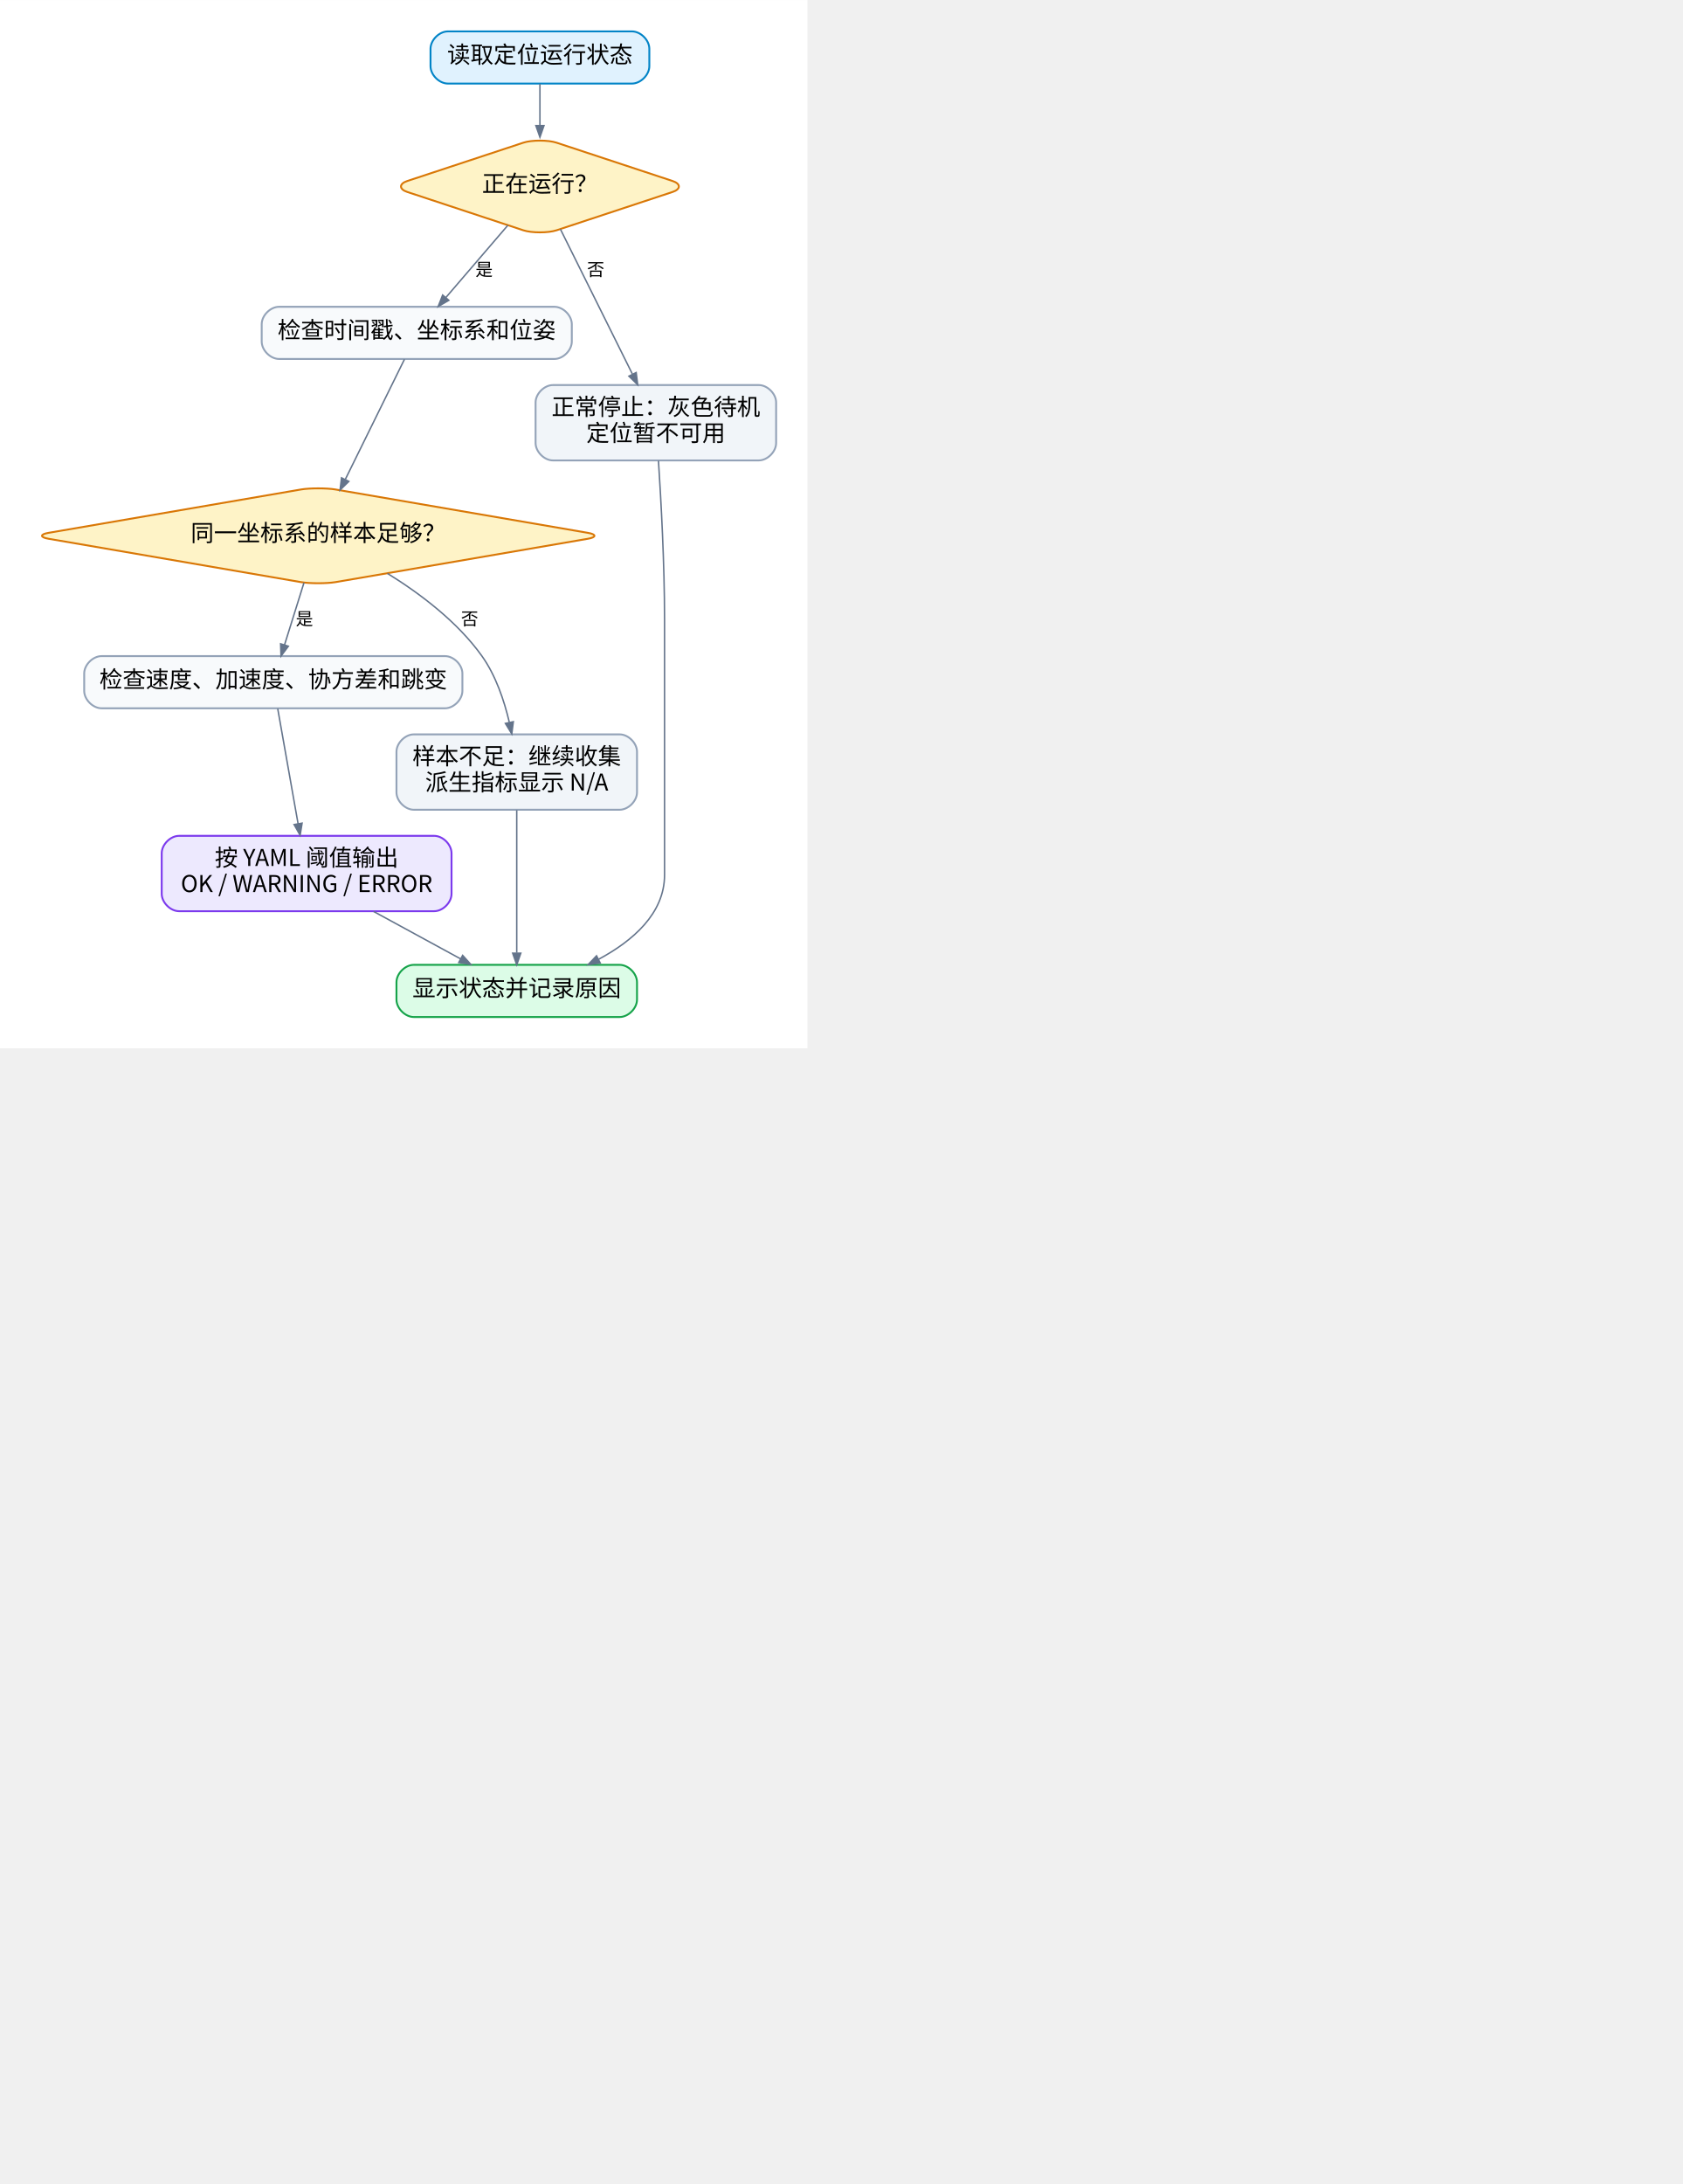
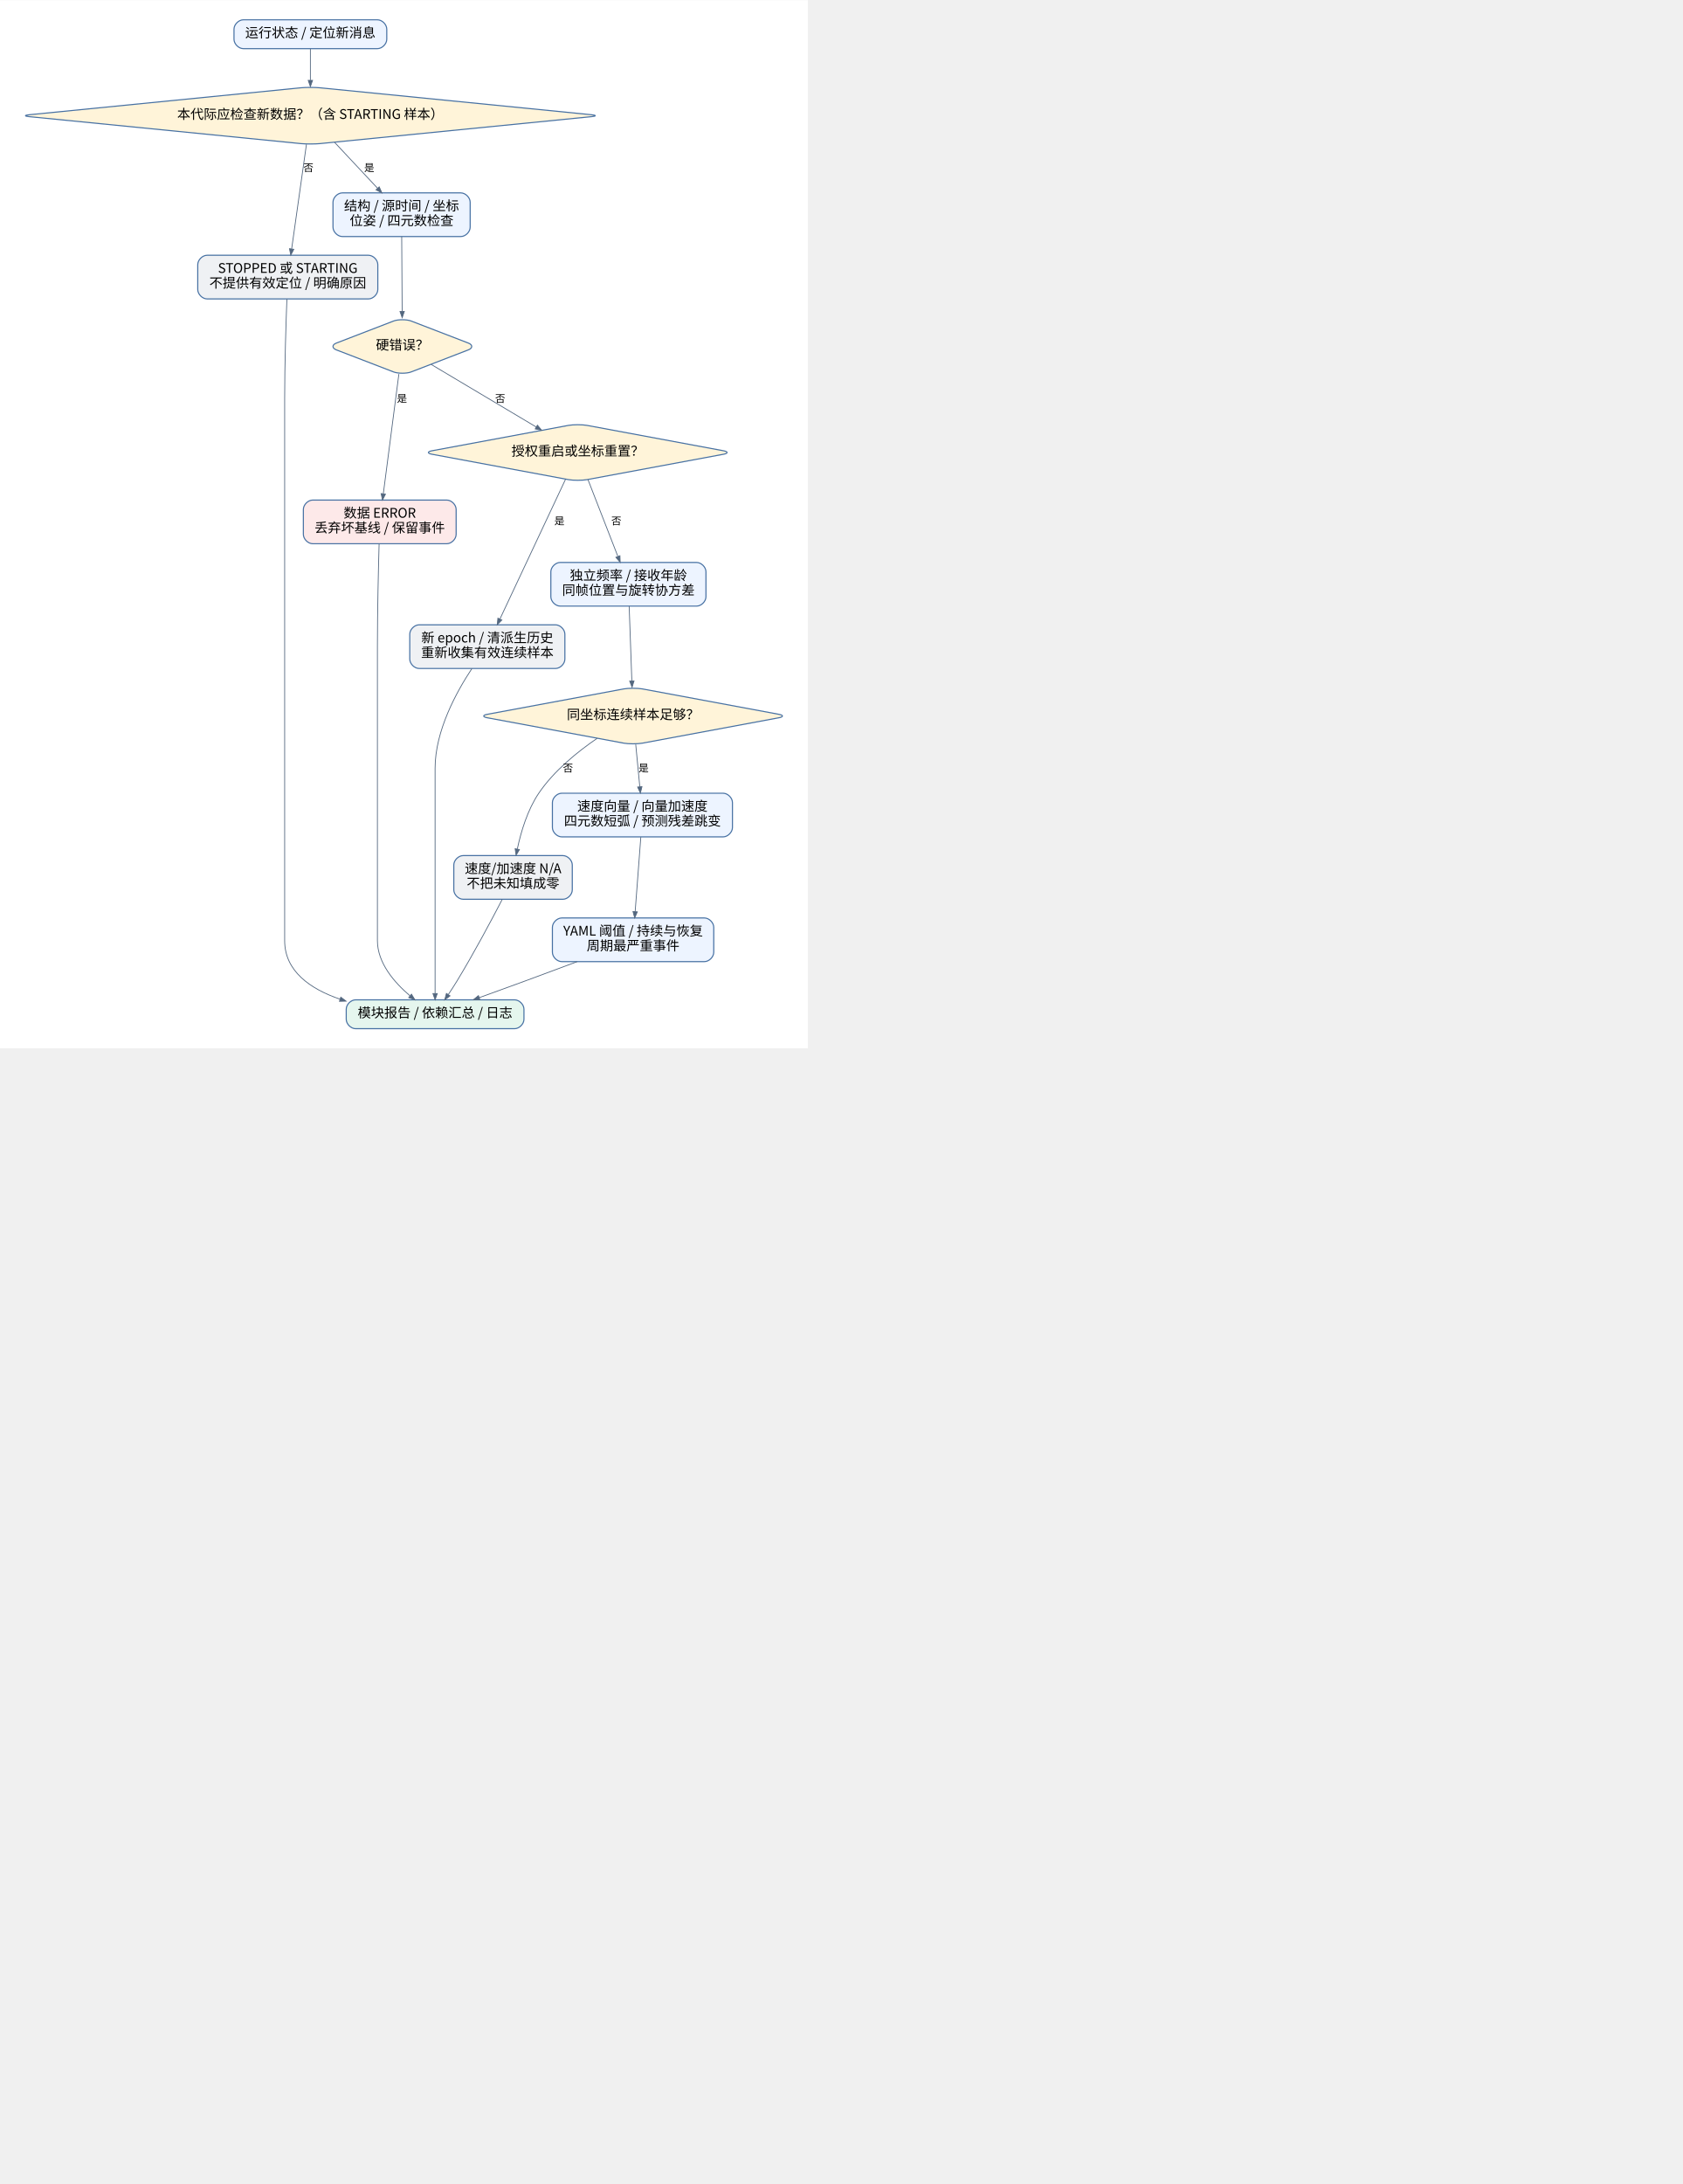
- <svg xmlns="http://www.w3.org/2000/svg" width="1161pt" height="1507pt" viewBox="0.00 0.00 557.20 723.20">
-   <g id="graph0" class="graph" transform="scale(0.48 0.48) rotate(0) translate(21.6 701.6)">
-     <polygon fill="white" stroke="transparent" points="-21.6,21.6 -21.6,-701.6 535.6,-701.6 535.6,21.6 -21.6,21.6" />
+ <svg xmlns="http://www.w3.org/2000/svg" width="2159pt" height="2801pt" viewBox="0.00 0.00 1036.40 1344.40">
+   <g id="graph0" class="graph" transform="scale(0.48 0.48) rotate(0) translate(25.2 1319.2)">
+     <polygon fill="white" stroke="transparent" points="-25.2,25.2 -25.2,-1319.2 1011.2,-1319.2 1011.2,25.2 -25.2,25.2" />
    <g id="node1" class="node">
-       <path fill="#e0f2fe" stroke="#0284c7" stroke-width="1.3" d="M414.5,-680C414.5,-680 287.5,-680 287.5,-680 281.5,-680 275.5,-674 275.5,-668 275.5,-668 275.5,-656 275.5,-656 275.5,-650 281.5,-644 287.5,-644 287.5,-644 414.5,-644 414.5,-644 420.5,-644 426.5,-650 426.5,-656 426.5,-656 426.5,-668 426.5,-668 426.5,-674 420.5,-680 414.5,-680" />
-       <text text-anchor="middle" x="351" y="-658.2" font-family="Noto Sans CJK SC" font-size="16.00">读取定位运行状态</text>
+       <path fill="#edf4ff" stroke="#4771a3" stroke-width="1.4" d="M459,-1294C459,-1294 287,-1294 287,-1294 281,-1294 275,-1288 275,-1282 275,-1282 275,-1269 275,-1269 275,-1263 281,-1257 287,-1257 287,-1257 459,-1257 459,-1257 465,-1257 471,-1263 471,-1269 471,-1269 471,-1282 471,-1282 471,-1288 465,-1294 459,-1294" />
+       <text text-anchor="middle" x="373" y="-1271.4" font-family="Noto Sans CJK SC" font-size="17.00">运行状态 / 定位新消息</text>
    </g>
    <g id="node2" class="node">
-       <path fill="#fef3c7" stroke="#d97706" stroke-width="1.3" d="M339.6,-603.24C339.6,-603.24 259.4,-576.76 259.4,-576.76 253.7,-574.88 253.7,-571.12 259.4,-569.24 259.4,-569.24 339.6,-542.76 339.6,-542.76 345.3,-540.88 356.7,-540.88 362.4,-542.76 362.4,-542.76 442.6,-569.24 442.6,-569.24 448.3,-571.12 448.3,-574.88 442.6,-576.76 442.6,-576.76 362.4,-603.24 362.4,-603.24 356.7,-605.12 345.3,-605.12 339.6,-603.24" />
-       <text text-anchor="middle" x="351" y="-569.2" font-family="Noto Sans CJK SC" font-size="16.00">正在运行？</text>
+       <path fill="#fff4d9" stroke="#4771a3" stroke-width="1.4" d="M361.06,-1206.82C361.06,-1206.82 11.94,-1172.18 11.94,-1172.18 5.97,-1171.59 5.97,-1170.41 11.94,-1169.82 11.94,-1169.82 361.06,-1135.18 361.06,-1135.18 367.03,-1134.59 378.97,-1134.59 384.94,-1135.18 384.94,-1135.18 734.06,-1169.82 734.06,-1169.82 740.03,-1170.41 740.03,-1171.59 734.06,-1172.18 734.06,-1172.18 384.94,-1206.82 384.94,-1206.82 378.97,-1207.41 367.03,-1207.41 361.06,-1206.82" />
+       <text text-anchor="middle" x="373" y="-1166.9" font-family="Noto Sans CJK SC" font-size="17.00">本代际应检查新数据？（含 STARTING 样本）</text>
    </g>
    <g id="edge1" class="edge">
-       <path fill="none" stroke="#64748b" d="M351,-643.81C351,-635.53 351,-625.2 351,-615.06" />
-       <polygon fill="#64748b" stroke="#64748b" points="353.8,-615 351,-607 348.2,-615 353.8,-615" />
+       <path fill="none" stroke="#53677f" d="M373,-1256.65C373,-1245.52 373,-1230.68 373,-1216.53" />
+       <polygon fill="#53677f" stroke="#53677f" points="375.8,-1216.32 373,-1208.32 370.2,-1216.32 375.8,-1216.32" />
    </g>
    <g id="node3" class="node">
-       <path fill="#f8fafc" stroke="#94a3b8" stroke-width="1.3" d="M361,-490C361,-490 171,-490 171,-490 165,-490 159,-484 159,-478 159,-478 159,-466 159,-466 159,-460 165,-454 171,-454 171,-454 361,-454 361,-454 367,-454 373,-460 373,-466 373,-466 373,-478 373,-478 373,-484 367,-490 361,-490" />
-       <text text-anchor="middle" x="266" y="-468.2" font-family="Noto Sans CJK SC" font-size="16.00">检查时间戳、坐标系和位姿</text>
+       <path fill="#eff1f4" stroke="#4771a3" stroke-width="1.4" d="M447.5,-992C447.5,-992 240.5,-992 240.5,-992 234.5,-992 228.5,-986 228.5,-980 228.5,-980 228.5,-948 228.5,-948 228.5,-942 234.5,-936 240.5,-936 240.5,-936 447.5,-936 447.5,-936 453.5,-936 459.5,-942 459.5,-948 459.5,-948 459.5,-980 459.5,-980 459.5,-986 453.5,-992 447.5,-992" />
+       <text text-anchor="middle" x="344" y="-969.4" font-family="Noto Sans CJK SC" font-size="17.00">STOPPED 或 STARTING</text>
+       <text text-anchor="middle" x="344" y="-950.4" font-family="Noto Sans CJK SC" font-size="17.00">不提供有效定位 / 明确原因</text>
    </g>
    <g id="edge2" class="edge">
-       <path fill="none" stroke="#64748b" d="M328.89,-546.25C315.63,-530.81 298.91,-511.33 286.04,-496.34" />
-       <polygon fill="#64748b" stroke="#64748b" points="288.12,-494.46 280.78,-490.21 283.87,-498.11 288.12,-494.46" />
-       <text text-anchor="middle" x="312.5" y="-511.4" font-family="Noto Sans CJK SC" font-size="12.00">是</text>
+       <path fill="none" stroke="#53677f" d="M367.95,-1134.29C362.62,-1096.64 354.29,-1037.71 348.98,-1000.24" />
+       <polygon fill="#53677f" stroke="#53677f" points="351.73,-999.65 347.84,-992.12 346.19,-1000.44 351.73,-999.65" />
+       <text text-anchor="middle" x="370.5" y="-1099.6" font-family="Noto Sans CJK SC" font-size="13.00">否</text>
+     </g>
+     <g id="node4" class="node">
+       <path fill="#edf4ff" stroke="#4771a3" stroke-width="1.4" d="M566,-1072C566,-1072 414,-1072 414,-1072 408,-1072 402,-1066 402,-1060 402,-1060 402,-1028 402,-1028 402,-1022 408,-1016 414,-1016 414,-1016 566,-1016 566,-1016 572,-1016 578,-1022 578,-1028 578,-1028 578,-1060 578,-1060 578,-1066 572,-1072 566,-1072" />
+       <text text-anchor="middle" x="490" y="-1049.4" font-family="Noto Sans CJK SC" font-size="17.00">结构 / 源时间 / 坐标</text>
+       <text text-anchor="middle" x="490" y="-1030.4" font-family="Noto Sans CJK SC" font-size="17.00">位姿 / 四元数检查</text>
+     </g>
+     <g id="edge3" class="edge">
+       <path fill="none" stroke="#53677f" d="M404.05,-1136.83C421.08,-1118.64 442.12,-1096.15 459.13,-1077.99" />
+       <polygon fill="#53677f" stroke="#53677f" points="461.3,-1079.76 464.73,-1072 457.21,-1075.93 461.3,-1079.76" />
+       <text text-anchor="middle" x="448.5" y="-1099.6" font-family="Noto Sans CJK SC" font-size="13.00">是</text>
+     </g>
+     <g id="node14" class="node">
+       <path fill="#e5f6ee" stroke="#4771a3" stroke-width="1.4" d="M635,-37C635,-37 431,-37 431,-37 425,-37 419,-31 419,-25 419,-25 419,-12 419,-12 419,-6 425,0 431,0 431,0 635,0 635,0 641,0 647,-6 647,-12 647,-12 647,-25 647,-25 647,-31 641,-37 635,-37" />
+       <text text-anchor="middle" x="533" y="-14.4" font-family="Noto Sans CJK SC" font-size="17.00">模块报告 / 依赖汇总 / 日志</text>
+     </g>
+     <g id="edge13" class="edge">
+       <path fill="none" stroke="#53677f" d="M342.88,-935.85C341.69,-904.9 340,-852.82 340,-808 340,-808 340,-808 340,-113 340,-73.82 372.61,-51.05 411.03,-37.82" />
+       <polygon fill="#53677f" stroke="#53677f" points="412.04,-40.44 418.78,-35.3 410.31,-35.11 412.04,-40.44" />
+     </g>
+     <g id="node5" class="node">
+       <path fill="#fff4d9" stroke="#4771a3" stroke-width="1.4" d="M479.8,-907.68C479.8,-907.68 406.2,-879.32 406.2,-879.32 400.6,-877.16 400.6,-872.84 406.2,-870.68 406.2,-870.68 479.8,-842.32 479.8,-842.32 485.4,-840.16 496.6,-840.16 502.2,-842.32 502.2,-842.32 575.8,-870.68 575.8,-870.68 581.4,-872.84 581.4,-877.16 575.8,-879.32 575.8,-879.32 502.2,-907.68 502.2,-907.68 496.6,-909.84 485.4,-909.84 479.8,-907.68" />
+       <text text-anchor="middle" x="491" y="-870.9" font-family="Noto Sans CJK SC" font-size="17.00">硬错误？</text>
+     </g>
+     <g id="edge4" class="edge">
+       <path fill="none" stroke="#53677f" d="M490.16,-1015.8C490.32,-989.95 490.55,-950.62 490.74,-920.25" />
+       <polygon fill="#53677f" stroke="#53677f" points="493.54,-919.96 490.78,-911.95 487.94,-919.93 493.54,-919.96" />
+     </g>
+     <g id="node6" class="node">
+       <path fill="#fde9e9" stroke="#4771a3" stroke-width="1.4" d="M548,-678C548,-678 376,-678 376,-678 370,-678 364,-672 364,-666 364,-666 364,-634 364,-634 364,-628 370,-622 376,-622 376,-622 548,-622 548,-622 554,-622 560,-628 560,-634 560,-634 560,-666 560,-666 560,-672 554,-678 548,-678" />
+       <text text-anchor="middle" x="462" y="-655.4" font-family="Noto Sans CJK SC" font-size="17.00">数据 ERROR</text>
+       <text text-anchor="middle" x="462" y="-636.4" font-family="Noto Sans CJK SC" font-size="17.00">丢弃坏基线 / 保留事件</text>
+     </g>
+     <g id="edge5" class="edge">
+       <path fill="none" stroke="#53677f" d="M486.53,-839.64C481.11,-797.95 472.02,-728.04 466.56,-686.04" />
+       <polygon fill="#53677f" stroke="#53677f" points="469.32,-685.6 465.51,-678.03 463.77,-686.32 469.32,-685.6" />
+       <text text-anchor="middle" x="490.5" y="-803.6" font-family="Noto Sans CJK SC" font-size="13.00">是</text>
    </g>
    <g id="node7" class="node">
-       <path fill="#f1f5f9" stroke="#94a3b8" stroke-width="1.3" d="M502,-436C502,-436 360,-436 360,-436 354,-436 348,-430 348,-424 348,-424 348,-396 348,-396 348,-390 354,-384 360,-384 360,-384 502,-384 502,-384 508,-384 514,-390 514,-396 514,-396 514,-424 514,-424 514,-430 508,-436 502,-436" />
-       <text text-anchor="middle" x="431" y="-415.2" font-family="Noto Sans CJK SC" font-size="16.00">正常停止：灰色待机</text>
-       <text text-anchor="middle" x="431" y="-397.2" font-family="Noto Sans CJK SC" font-size="16.00">定位暂不可用</text>
+       <path fill="#fff4d9" stroke="#4771a3" stroke-width="1.4" d="M704.2,-773.81C704.2,-773.81 528.8,-741.19 528.8,-741.19 522.9,-740.1 522.9,-737.9 528.8,-736.81 528.8,-736.81 704.2,-704.19 704.2,-704.19 710.1,-703.1 721.9,-703.1 727.8,-704.19 727.8,-704.19 903.2,-736.81 903.2,-736.81 909.1,-737.9 909.1,-740.1 903.2,-741.19 903.2,-741.19 727.8,-773.81 727.8,-773.81 721.9,-774.9 710.1,-774.9 704.2,-773.81" />
+       <text text-anchor="middle" x="716" y="-734.9" font-family="Noto Sans CJK SC" font-size="17.00">授权重启或坐标重置？</text>
    </g>
-     <g id="edge3" class="edge">
-       <path fill="none" stroke="#64748b" d="M365.12,-543.59C378.99,-515.66 400.15,-473.08 414.73,-443.74" />
-       <polygon fill="#64748b" stroke="#64748b" points="417.42,-444.63 418.47,-436.22 412.4,-442.14 417.42,-444.63" />
-       <text text-anchor="middle" x="389.5" y="-511.4" font-family="Noto Sans CJK SC" font-size="12.00">否</text>
+     <g id="edge6" class="edge">
+       <path fill="none" stroke="#53677f" d="M527.9,-852.02C564.55,-830.19 621.13,-796.5 662.67,-771.76" />
+       <polygon fill="#53677f" stroke="#53677f" points="664.28,-774.06 669.72,-767.56 661.41,-769.25 664.28,-774.06" />
+       <text text-anchor="middle" x="616.5" y="-803.6" font-family="Noto Sans CJK SC" font-size="13.00">否</text>
    </g>
-     <g id="node4" class="node">
-       <path fill="#fef3c7" stroke="#d97706" stroke-width="1.3" d="M186.17,-363.97C186.17,-363.97 11.83,-334.03 11.83,-334.03 5.91,-333.02 5.91,-330.98 11.83,-329.97 11.83,-329.97 186.17,-300.03 186.17,-300.03 192.09,-299.02 203.91,-299.02 209.83,-300.03 209.83,-300.03 384.17,-329.97 384.17,-329.97 390.09,-330.98 390.09,-333.02 384.17,-334.03 384.17,-334.03 209.83,-363.97 209.83,-363.97 203.91,-364.98 192.09,-364.98 186.17,-363.97" />
-       <text text-anchor="middle" x="198" y="-328.2" font-family="Noto Sans CJK SC" font-size="16.00">同一坐标系的样本足够？</text>
+     <g id="edge14" class="edge">
+       <path fill="none" stroke="#53677f" d="M461.17,-621.88C460.28,-590.41 459,-536.95 459,-491 459,-491 459,-491 459,-113 459,-84.23 480.8,-59.15 500.74,-42.22" />
+       <polygon fill="#53677f" stroke="#53677f" points="502.69,-44.25 507.12,-37.02 499.15,-39.91 502.69,-44.25" />
    </g>
-     <g id="edge4" class="edge">
-       <path fill="none" stroke="#64748b" d="M257.53,-453.8C247.37,-433.2 230.06,-398.07 216.72,-370.98" />
-       <polygon fill="#64748b" stroke="#64748b" points="219.12,-369.52 213.07,-363.58 214.09,-371.99 219.12,-369.52" />
+     <g id="node8" class="node">
+       <path fill="#eff1f4" stroke="#4771a3" stroke-width="1.4" d="M687.5,-518C687.5,-518 512.5,-518 512.5,-518 506.5,-518 500.5,-512 500.5,-506 500.5,-506 500.5,-474 500.5,-474 500.5,-468 506.5,-462 512.5,-462 512.5,-462 687.5,-462 687.5,-462 693.5,-462 699.5,-468 699.5,-474 699.5,-474 699.5,-506 699.5,-506 699.5,-512 693.5,-518 687.5,-518" />
+       <text text-anchor="middle" x="600" y="-495.4" font-family="Noto Sans CJK SC" font-size="17.00">新 epoch / 清派生历史</text>
+       <text text-anchor="middle" x="600" y="-476.4" font-family="Noto Sans CJK SC" font-size="17.00">重新收集有效连续样本</text>
    </g>
-     <g id="node5" class="node">
-       <path fill="#f8fafc" stroke="#94a3b8" stroke-width="1.3" d="M285.5,-249C285.5,-249 48.5,-249 48.5,-249 42.5,-249 36.5,-243 36.5,-237 36.5,-237 36.5,-225 36.5,-225 36.5,-219 42.5,-213 48.5,-213 48.5,-213 285.5,-213 285.5,-213 291.5,-213 297.5,-219 297.5,-225 297.5,-225 297.5,-237 297.5,-237 297.5,-243 291.5,-249 285.5,-249" />
-       <text text-anchor="middle" x="167" y="-227.2" font-family="Noto Sans CJK SC" font-size="16.00">检查速度、加速度、协方差和跳变</text>
-     </g>
-     <g id="edge5" class="edge">
-       <path fill="none" stroke="#64748b" d="M188.19,-299.68C183.84,-285.79 178.8,-269.69 174.73,-256.67" />
-       <polygon fill="#64748b" stroke="#64748b" points="177.39,-255.82 172.33,-249.02 172.05,-257.49 177.39,-255.82" />
-       <text text-anchor="middle" x="188.5" y="-270.4" font-family="Noto Sans CJK SC" font-size="12.00">是</text>
+     <g id="edge7" class="edge">
+       <path fill="none" stroke="#53677f" d="M700.36,-704.69C678.34,-657.82 638.43,-572.83 616.15,-525.39" />
+       <polygon fill="#53677f" stroke="#53677f" points="618.66,-524.16 612.73,-518.1 613.6,-526.54 618.66,-524.16" />
+       <text text-anchor="middle" x="692.5" y="-646.6" font-family="Noto Sans CJK SC" font-size="13.00">是</text>
    </g>
    <g id="node9" class="node">
-       <path fill="#f1f5f9" stroke="#94a3b8" stroke-width="1.3" d="M406,-195C406,-195 264,-195 264,-195 258,-195 252,-189 252,-183 252,-183 252,-155 252,-155 252,-149 258,-143 264,-143 264,-143 406,-143 406,-143 412,-143 418,-149 418,-155 418,-155 418,-183 418,-183 418,-189 412,-195 406,-195" />
-       <text text-anchor="middle" x="335" y="-174.2" font-family="Noto Sans CJK SC" font-size="16.00">样本不足：继续收集</text>
-       <text text-anchor="middle" x="335" y="-156.2" font-family="Noto Sans CJK SC" font-size="16.00">派生指标显示 N/A</text>
-     </g>
-     <g id="edge6" class="edge">
-       <path fill="none" stroke="#64748b" d="M245.79,-306.04C268.45,-292.03 294.19,-272.59 311,-249 320.54,-235.6 326.35,-218.34 329.86,-203.38" />
-       <polygon fill="#64748b" stroke="#64748b" points="332.64,-203.74 331.58,-195.34 327.17,-202.57 332.64,-203.74" />
-       <text text-anchor="middle" x="302.5" y="-270.4" font-family="Noto Sans CJK SC" font-size="12.00">否</text>
-     </g>
-     <g id="node6" class="node">
-       <path fill="#ede9fe" stroke="#7c3aed" stroke-width="1.3" d="M278,-125C278,-125 102,-125 102,-125 96,-125 90,-119 90,-113 90,-113 90,-85 90,-85 90,-79 96,-73 102,-73 102,-73 278,-73 278,-73 284,-73 290,-79 290,-85 290,-85 290,-113 290,-113 290,-119 284,-125 278,-125" />
-       <text text-anchor="middle" x="190" y="-104.2" font-family="Noto Sans CJK SC" font-size="16.00">按 YAML 阈值输出</text>
-       <text text-anchor="middle" x="190" y="-86.2" font-family="Noto Sans CJK SC" font-size="16.00">OK / WARNING / ERROR</text>
-     </g>
-     <g id="edge7" class="edge">
-       <path fill="none" stroke="#64748b" d="M170.05,-212.74C173.63,-192.54 179.62,-158.65 184.11,-133.29" />
-       <polygon fill="#64748b" stroke="#64748b" points="186.87,-133.75 185.51,-125.39 181.36,-132.78 186.87,-133.75" />
-     </g>
-     <g id="node8" class="node">
-       <path fill="#dcfce7" stroke="#16a34a" stroke-width="1.3" d="M406,-36C406,-36 264,-36 264,-36 258,-36 252,-30 252,-24 252,-24 252,-12 252,-12 252,-6 258,0 264,0 264,0 406,0 406,0 412,0 418,-6 418,-12 418,-12 418,-24 418,-24 418,-30 412,-36 406,-36" />
-       <text text-anchor="middle" x="335" y="-14.2" font-family="Noto Sans CJK SC" font-size="16.00">显示状态并记录原因</text>
+       <path fill="#edf4ff" stroke="#4771a3" stroke-width="1.4" d="M868.5,-598C868.5,-598 693.5,-598 693.5,-598 687.5,-598 681.5,-592 681.5,-586 681.5,-586 681.5,-554 681.5,-554 681.5,-548 687.5,-542 693.5,-542 693.5,-542 868.5,-542 868.5,-542 874.5,-542 880.5,-548 880.5,-554 880.5,-554 880.5,-586 880.5,-586 880.5,-592 874.5,-598 868.5,-598" />
+       <text text-anchor="middle" x="781" y="-575.4" font-family="Noto Sans CJK SC" font-size="17.00">独立频率 / 接收年龄</text>
+       <text text-anchor="middle" x="781" y="-556.4" font-family="Noto Sans CJK SC" font-size="17.00">同帧位置与旋转协方差</text>
    </g>
    <g id="edge8" class="edge">
-       <path fill="none" stroke="#64748b" d="M236.28,-72.79C255.59,-62.26 277.78,-50.17 296.22,-40.13" />
-       <polygon fill="#64748b" stroke="#64748b" points="297.67,-42.53 303.35,-36.24 294.99,-37.61 297.67,-42.53" />
+       <path fill="none" stroke="#53677f" d="M729.15,-704.21C740.28,-675.63 756.15,-634.85 767.4,-605.95" />
+       <polygon fill="#53677f" stroke="#53677f" points="770.15,-606.6 770.44,-598.13 764.93,-604.57 770.15,-606.6" />
+       <text text-anchor="middle" x="765.5" y="-646.6" font-family="Noto Sans CJK SC" font-size="13.00">否</text>
+     </g>
+     <g id="edge15" class="edge">
+       <path fill="none" stroke="#53677f" d="M580.26,-461.96C560.5,-432.17 533,-382.08 533,-334 533,-334 533,-334 533,-113 533,-90.05 533,-63.94 533,-45.16" />
+       <polygon fill="#53677f" stroke="#53677f" points="535.8,-45.08 533,-37.08 530.2,-45.08 535.8,-45.08" />
+     </g>
+     <g id="node10" class="node">
+       <path fill="#fff4d9" stroke="#4771a3" stroke-width="1.4" d="M775.2,-435.81C775.2,-435.81 599.8,-403.19 599.8,-403.19 593.9,-402.1 593.9,-399.9 599.8,-398.81 599.8,-398.81 775.2,-366.19 775.2,-366.19 781.1,-365.1 792.9,-365.1 798.8,-366.19 798.8,-366.19 974.2,-398.81 974.2,-398.81 980.1,-399.9 980.1,-402.1 974.2,-403.19 974.2,-403.19 798.8,-435.81 798.8,-435.81 792.9,-436.9 781.1,-436.9 775.2,-435.81" />
+       <text text-anchor="middle" x="787" y="-396.9" font-family="Noto Sans CJK SC" font-size="17.00">同坐标连续样本足够？</text>
    </g>
    <g id="edge9" class="edge">
-       <path fill="none" stroke="#64748b" d="M432.8,-383.73C434.57,-356.71 437,-312.6 437,-274.5 437,-274.5 437,-274.5 437,-98 437,-71.41 415.06,-52.49 391.54,-39.85" />
-       <polygon fill="#64748b" stroke="#64748b" points="392.61,-37.25 384.21,-36.12 390.07,-42.24 392.61,-37.25" />
+       <path fill="none" stroke="#53677f" d="M781.98,-541.8C782.91,-515.95 784.32,-476.62 785.41,-446.25" />
+       <polygon fill="#53677f" stroke="#53677f" points="788.22,-446.04 785.71,-437.95 782.62,-445.84 788.22,-446.04" />
+     </g>
+     <g id="node11" class="node">
+       <path fill="#eff1f4" stroke="#4771a3" stroke-width="1.4" d="M697,-222C697,-222 569,-222 569,-222 563,-222 557,-216 557,-210 557,-210 557,-178 557,-178 557,-172 563,-166 569,-166 569,-166 697,-166 697,-166 703,-166 709,-172 709,-178 709,-178 709,-210 709,-210 709,-216 703,-222 697,-222" />
+       <text text-anchor="middle" x="633" y="-199.4" font-family="Noto Sans CJK SC" font-size="17.00">速度/加速度 N/A</text>
+       <text text-anchor="middle" x="633" y="-180.4" font-family="Noto Sans CJK SC" font-size="17.00">不把未知填成零</text>
    </g>
    <g id="edge10" class="edge">
-       <path fill="none" stroke="#64748b" d="M335,-142.72C335,-115.3 335,-71.78 335,-44.34" />
-       <polygon fill="#64748b" stroke="#64748b" points="337.8,-44.03 335,-36.03 332.2,-44.03 337.8,-44.03" />
+       <path fill="none" stroke="#53677f" d="M741.04,-372.5C715.63,-355.16 685.38,-330.66 666,-302 651.52,-280.58 643.17,-252.54 638.5,-230.53" />
+       <polygon fill="#53677f" stroke="#53677f" points="641.2,-229.72 636.89,-222.42 635.7,-230.81 641.2,-229.72" />
+       <text text-anchor="middle" x="703.5" y="-329.6" font-family="Noto Sans CJK SC" font-size="13.00">否</text>
+     </g>
+     <g id="node12" class="node">
+       <path fill="#edf4ff" stroke="#4771a3" stroke-width="1.4" d="M902.5,-302C902.5,-302 695.5,-302 695.5,-302 689.5,-302 683.5,-296 683.5,-290 683.5,-290 683.5,-258 683.5,-258 683.5,-252 689.5,-246 695.5,-246 695.5,-246 902.5,-246 902.5,-246 908.5,-246 914.5,-252 914.5,-258 914.5,-258 914.5,-290 914.5,-290 914.5,-296 908.5,-302 902.5,-302" />
+       <text text-anchor="middle" x="799" y="-279.4" font-family="Noto Sans CJK SC" font-size="17.00">速度向量 / 向量加速度</text>
+       <text text-anchor="middle" x="799" y="-260.4" font-family="Noto Sans CJK SC" font-size="17.00">四元数短弧 / 预测残差跳变</text>
+     </g>
+     <g id="edge11" class="edge">
+       <path fill="none" stroke="#53677f" d="M790.41,-364.51C792.04,-347.52 793.99,-327.22 795.62,-310.26" />
+       <polygon fill="#53677f" stroke="#53677f" points="798.41,-310.46 796.39,-302.22 792.83,-309.92 798.41,-310.46" />
+       <text text-anchor="middle" x="800.5" y="-329.6" font-family="Noto Sans CJK SC" font-size="13.00">是</text>
+     </g>
+     <g id="edge16" class="edge">
+       <path fill="none" stroke="#53677f" d="M619.11,-165.78C605.12,-138.79 582.57,-96.46 561,-61 557.57,-55.36 553.71,-49.42 549.98,-43.84" />
+       <polygon fill="#53677f" stroke="#53677f" points="552.17,-42.08 545.36,-37.03 547.53,-45.23 552.17,-42.08" />
+     </g>
+     <g id="node13" class="node">
+       <path fill="#edf4ff" stroke="#4771a3" stroke-width="1.4" d="M878.5,-142C878.5,-142 695.5,-142 695.5,-142 689.5,-142 683.5,-136 683.5,-130 683.5,-130 683.5,-98 683.5,-98 683.5,-92 689.5,-86 695.5,-86 695.5,-86 878.5,-86 878.5,-86 884.5,-86 890.5,-92 890.5,-98 890.5,-98 890.5,-130 890.5,-130 890.5,-136 884.5,-142 878.5,-142" />
+       <text text-anchor="middle" x="787" y="-119.4" font-family="Noto Sans CJK SC" font-size="17.00">YAML 阈值 / 持续与恢复</text>
+       <text text-anchor="middle" x="787" y="-100.4" font-family="Noto Sans CJK SC" font-size="17.00">周期最严重事件</text>
+     </g>
+     <g id="edge12" class="edge">
+       <path fill="none" stroke="#53677f" d="M796.94,-245.84C794.93,-219.42 791.87,-179.15 789.68,-150.27" />
+       <polygon fill="#53677f" stroke="#53677f" points="792.45,-149.84 789.06,-142.07 786.87,-150.26 792.45,-149.84" />
+     </g>
+     <g id="edge17" class="edge">
+       <path fill="none" stroke="#53677f" d="M715.27,-85.99C693.67,-77.9 669.89,-69.04 648,-61 629.09,-54.05 608.38,-46.55 589.82,-39.86" />
+       <polygon fill="#53677f" stroke="#53677f" points="590.49,-37.12 582.01,-37.04 588.59,-42.39 590.49,-37.12" />
    </g>
  </g>
</svg>
